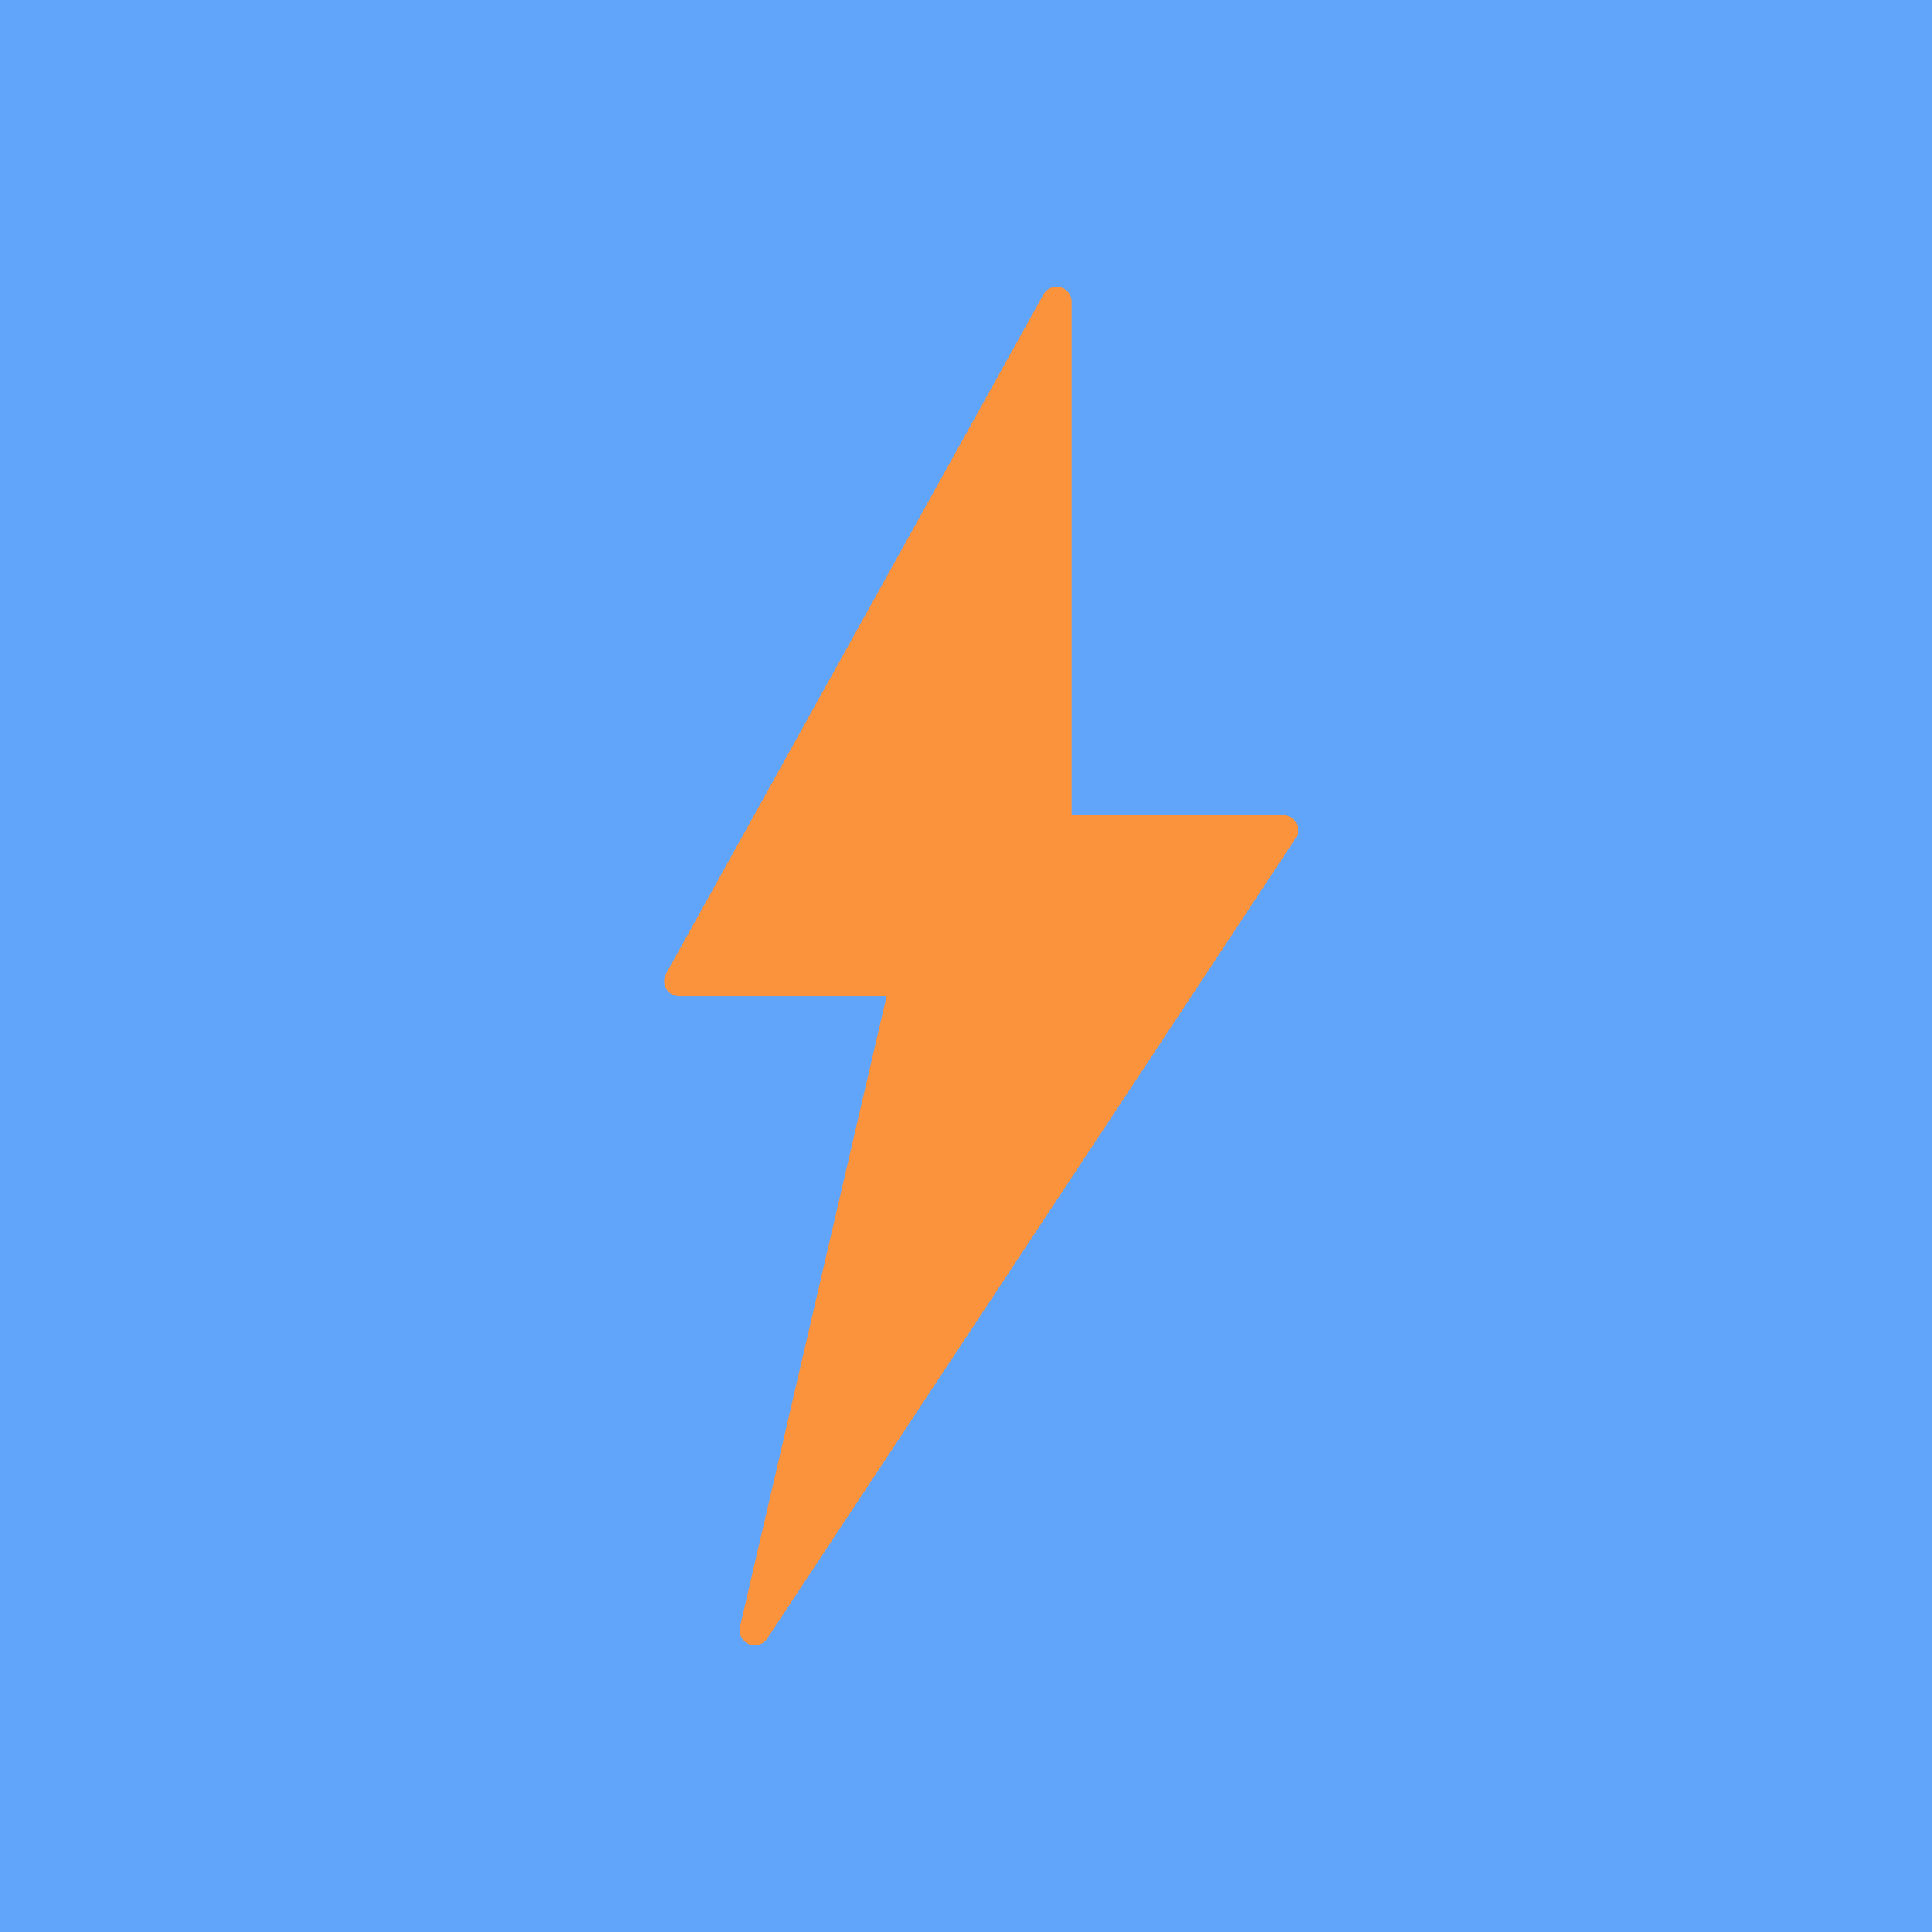
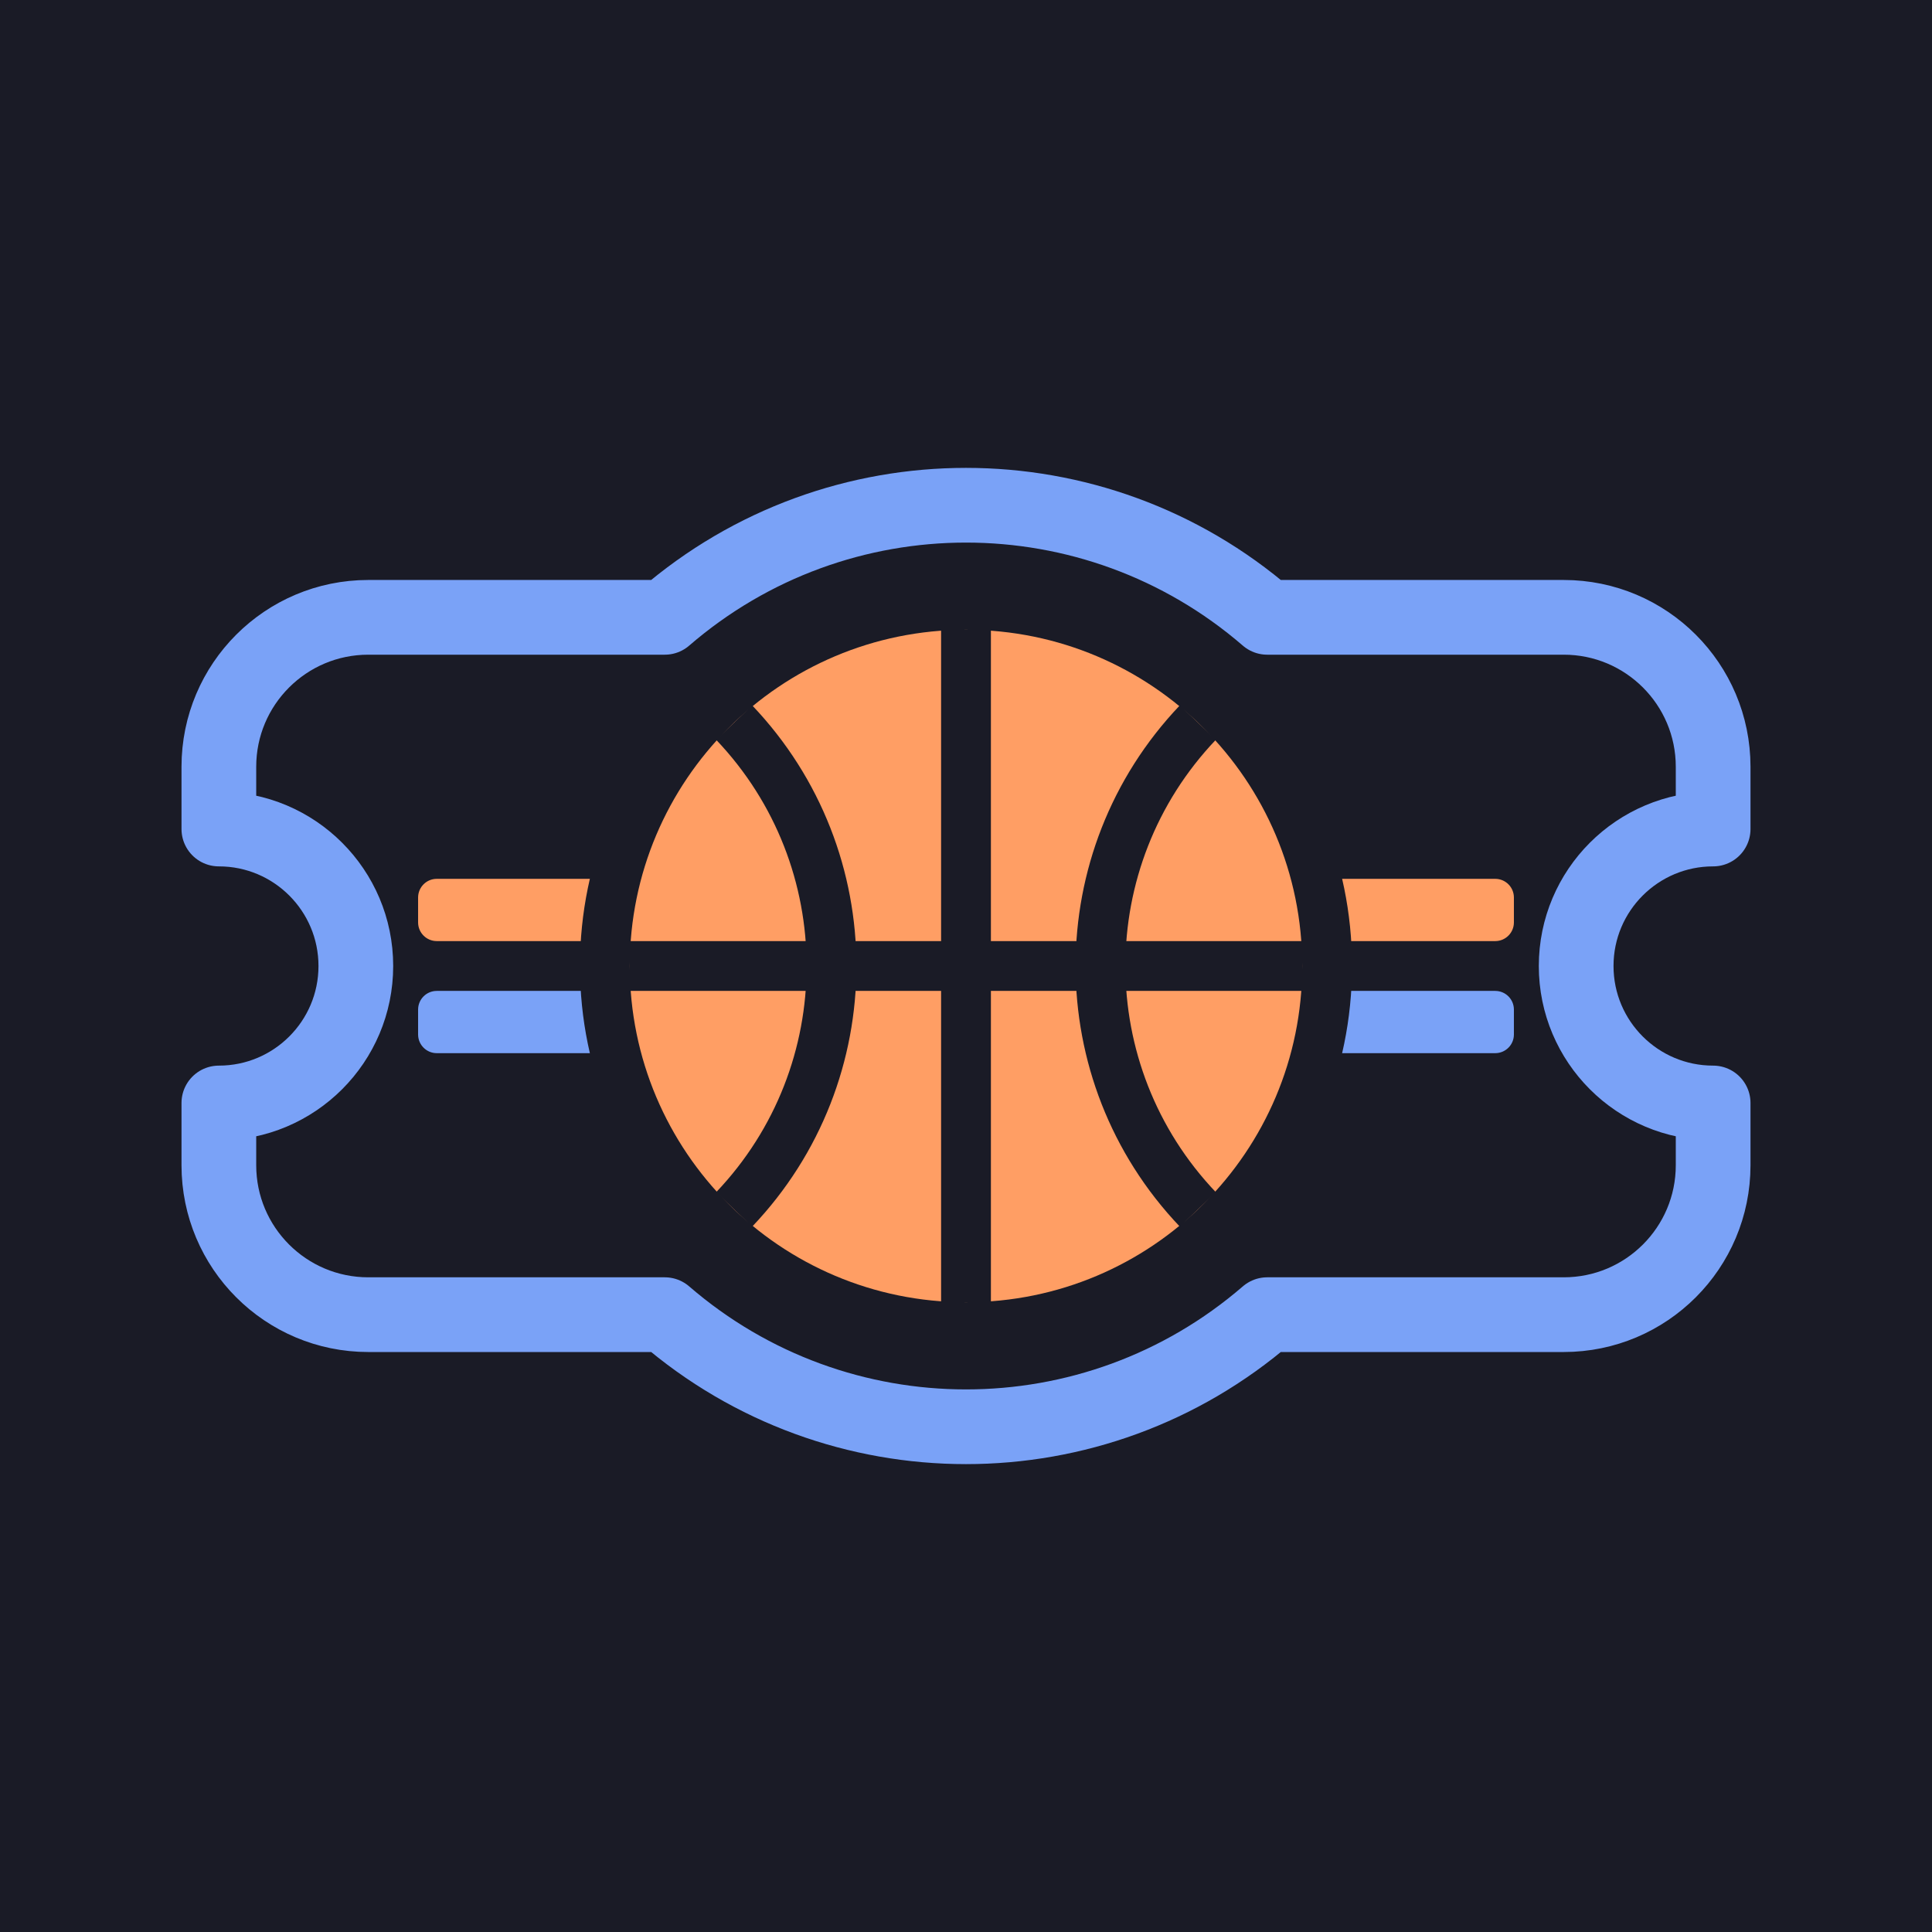
- <svg xmlns="http://www.w3.org/2000/svg" width="512" height="512" viewBox="0 0 512 512">
-   <rect width="512" height="512" fill="#60a5fa" />
-   <path d="M280 80 L180 260 L240 260 L200 432 L340 220 L280 220 Z" fill="#fb923c" stroke="#fb923c" stroke-width="8" stroke-linejoin="round" />
+ <svg xmlns="http://www.w3.org/2000/svg" viewBox="0 0 512 512" role="img">
+   <rect width="512" height="512" fill="#1a1b26" />
+   <g transform="translate(256 256) scale(3.3) translate(-64 -50)">
+     <path d="M16 22H39.81A37 37 0 0 1 88.19 22H112A12 12 0 0 1 124 34V39.0A11 11 0 0 0 124 61.0V66A12 12 0 0 1 112 78H88.19A37 37 0 0 1 39.81 78H16A12 12 0 0 1 4 66V61.0A11 11 0 0 0 4 39.0V34A12 12 0 0 1 16 22Z" fill="#1a1b26" stroke="#7aa2f7" stroke-width="6" stroke-linejoin="round" />
+     <rect x="20" y="43" width="88" height="5" rx="1.5" fill="#ff9e64" />
+     <rect x="20" y="52" width="88" height="5" rx="1.5" fill="#7aa2f7" />
+     <circle cx="64" cy="50" r="31" fill="#1a1b26" />
+     <circle cx="64" cy="50" r="27" fill="#ff9e64" />
+     <path d="M37 50H91M64 23V77M45.38 30.45A28.35 28.35 0 0 1 45.38 69.55M82.62 30.45A28.35 28.35 0 0 0 82.62 69.55" fill="none" stroke="#1a1b26" stroke-width="4" />
+   </g>
</svg>
